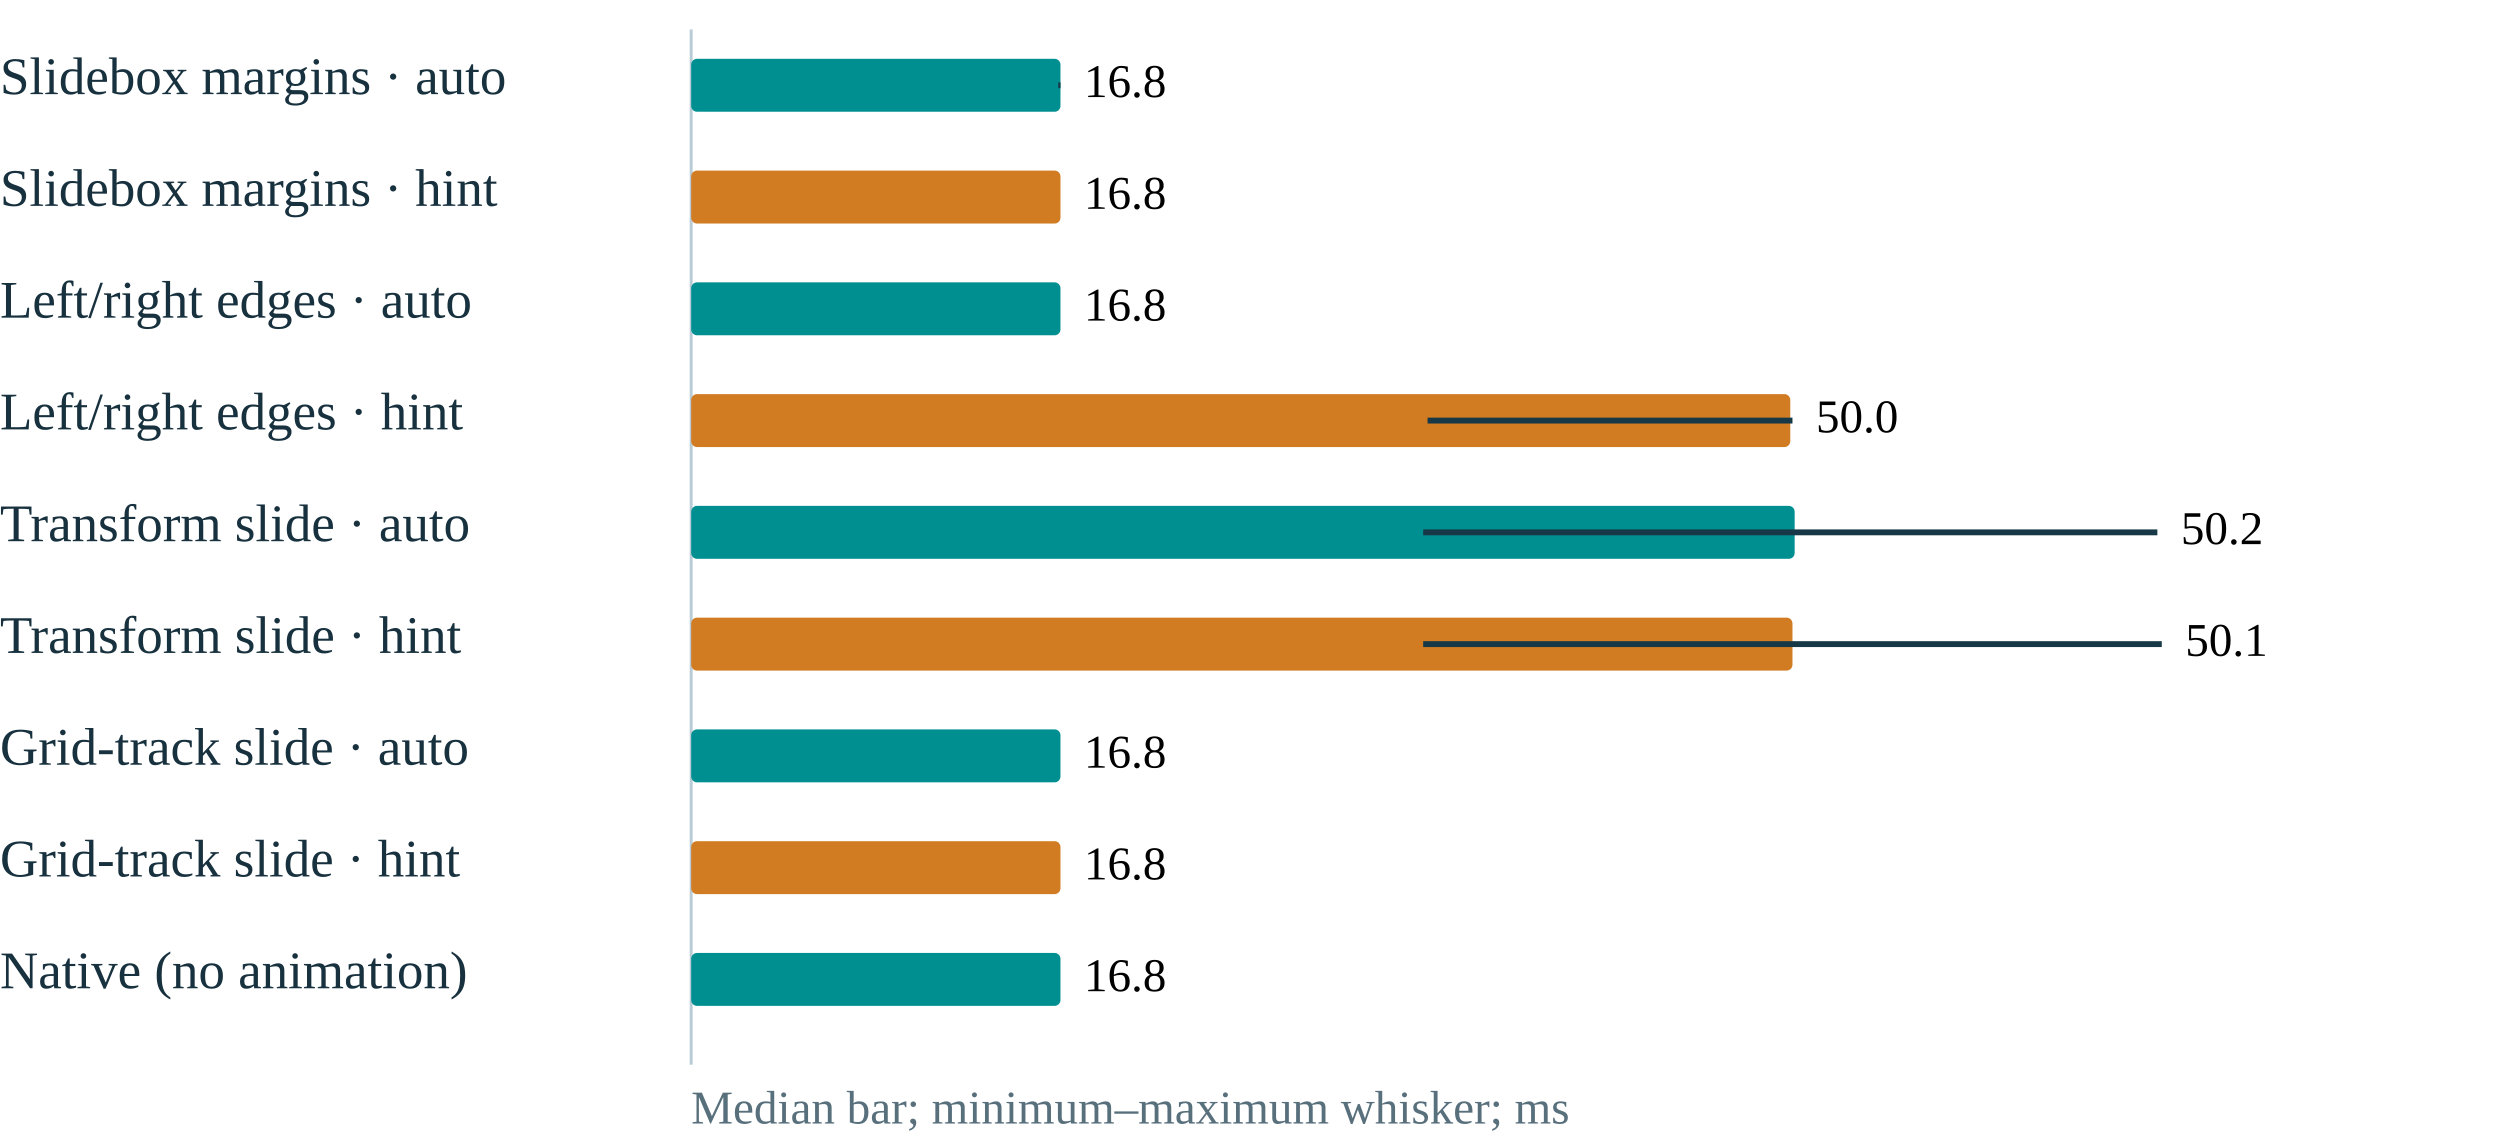
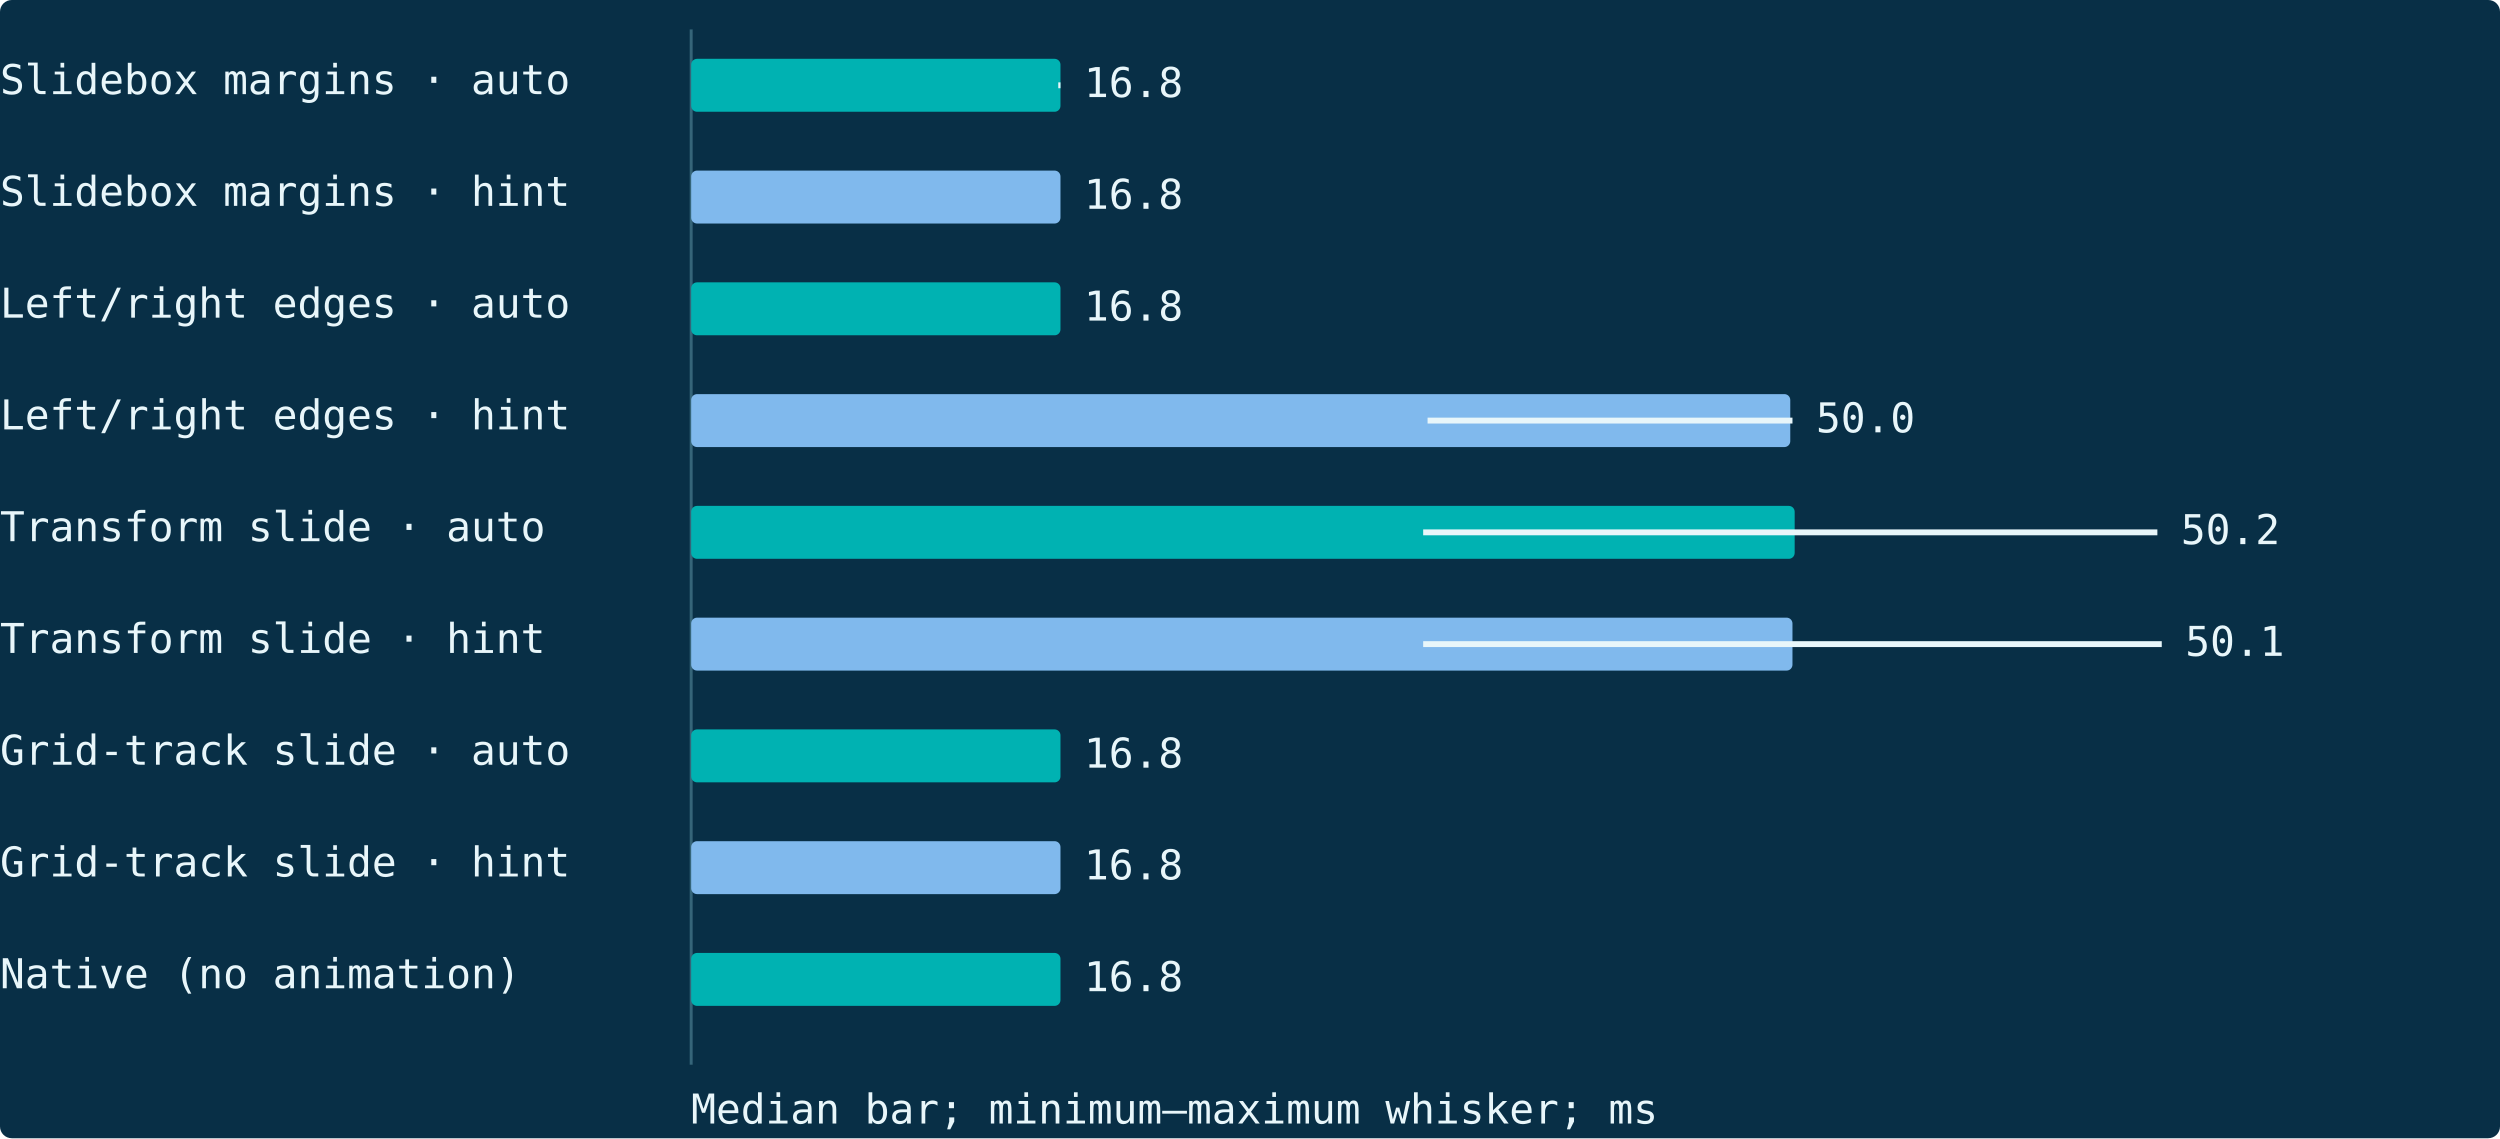
<svg xmlns="http://www.w3.org/2000/svg" viewBox="0 0 850 387" role="img" aria-label="95th-percentile callback interval, 500 controls">
-   <line x1="235" x2="235" y1="10" y2="362" stroke="#b9ccd6" />
-   <text x="0" y="32" font-size="18" fill="#18313e">Slidebox margins · auto</text>
-   <rect x="235" y="20" width="125.561" height="18" rx="2" fill="#008f91" />
-   <line x1="359.813" x2="360.561" y1="29" y2="29" stroke="#173847" stroke-width="2" />
+   <style data-brand="nabous">text{font-family:"Cascadia Mono","SFMono-Regular",Consolas,monospace;fill:#e8f6fa;font-size:14px}svg{color-scheme:dark}</style>
+   <rect data-brand="nabous" width="100%" height="100%" rx="4" fill="#082f46" />
+   <line x1="235" x2="235" y1="10" y2="362" stroke="#8ac9d859" />
+   <text x="0" y="32" font-size="18" fill="#e8f6fa">Slidebox margins · auto</text>
+   <rect x="235" y="20" width="125.561" height="18" rx="2" fill="#00b2b2" />
+   <line x1="359.813" x2="360.561" y1="29" y2="29" stroke="#e8f6fa" stroke-width="2" />
  <text x="368.561" y="33" font-size="16">16.8</text>
-   <text x="0" y="70" font-size="18" fill="#18313e">Slidebox margins · hint</text>
-   <rect x="235" y="58" width="125.561" height="18" rx="2" fill="#d17b22" />
-   <line x1="360.561" x2="360.561" y1="67" y2="67" stroke="#173847" stroke-width="2" />
+   <text x="0" y="70" font-size="18" fill="#e8f6fa">Slidebox margins · hint</text>
+   <rect x="235" y="58" width="125.561" height="18" rx="2" fill="#80b9ed" />
+   <line x1="360.561" x2="360.561" y1="67" y2="67" stroke="#e8f6fa" stroke-width="2" />
  <text x="368.561" y="71" font-size="16">16.8</text>
-   <text x="0" y="108" font-size="18" fill="#18313e">Left/right edges · auto</text>
-   <rect x="235" y="96" width="125.561" height="18" rx="2" fill="#008f91" />
-   <line x1="360.561" x2="360.561" y1="105" y2="105" stroke="#173847" stroke-width="2" />
+   <text x="0" y="108" font-size="18" fill="#e8f6fa">Left/right edges · auto</text>
+   <rect x="235" y="96" width="125.561" height="18" rx="2" fill="#00b2b2" />
+   <line x1="360.561" x2="360.561" y1="105" y2="105" stroke="#e8f6fa" stroke-width="2" />
  <text x="368.561" y="109" font-size="16">16.8</text>
-   <text x="0" y="146" font-size="18" fill="#18313e">Left/right edges · hint</text>
-   <rect x="235" y="134" width="373.692" height="18" rx="2" fill="#d17b22" />
-   <line x1="485.374" x2="609.439" y1="143" y2="143" stroke="#173847" stroke-width="2" />
+   <text x="0" y="146" font-size="18" fill="#e8f6fa">Left/right edges · hint</text>
+   <rect x="235" y="134" width="373.692" height="18" rx="2" fill="#80b9ed" />
+   <line x1="485.374" x2="609.439" y1="143" y2="143" stroke="#e8f6fa" stroke-width="2" />
  <text x="617.439" y="147" font-size="16">50.0</text>
-   <text x="0" y="184" font-size="18" fill="#18313e">Transform slide · auto</text>
-   <rect x="235" y="172" width="375.187" height="18" rx="2" fill="#008f91" />
-   <line x1="483.879" x2="733.505" y1="181" y2="181" stroke="#173847" stroke-width="2" />
+   <text x="0" y="184" font-size="18" fill="#e8f6fa">Transform slide · auto</text>
+   <rect x="235" y="172" width="375.187" height="18" rx="2" fill="#00b2b2" />
+   <line x1="483.879" x2="733.505" y1="181" y2="181" stroke="#e8f6fa" stroke-width="2" />
  <text x="741.505" y="185" font-size="16">50.2</text>
-   <text x="0" y="222" font-size="18" fill="#18313e">Transform slide · hint</text>
-   <rect x="235" y="210" width="374.439" height="18" rx="2" fill="#d17b22" />
-   <line x1="483.879" x2="735" y1="219" y2="219" stroke="#173847" stroke-width="2" />
+   <text x="0" y="222" font-size="18" fill="#e8f6fa">Transform slide · hint</text>
+   <rect x="235" y="210" width="374.439" height="18" rx="2" fill="#80b9ed" />
+   <line x1="483.879" x2="735" y1="219" y2="219" stroke="#e8f6fa" stroke-width="2" />
  <text x="743" y="223" font-size="16">50.1</text>
-   <text x="0" y="260" font-size="18" fill="#18313e">Grid-track slide · auto</text>
-   <rect x="235" y="248" width="125.561" height="18" rx="2" fill="#008f91" />
-   <line x1="360.561" x2="360.561" y1="257" y2="257" stroke="#173847" stroke-width="2" />
+   <text x="0" y="260" font-size="18" fill="#e8f6fa">Grid-track slide · auto</text>
+   <rect x="235" y="248" width="125.561" height="18" rx="2" fill="#00b2b2" />
+   <line x1="360.561" x2="360.561" y1="257" y2="257" stroke="#e8f6fa" stroke-width="2" />
  <text x="368.561" y="261" font-size="16">16.8</text>
-   <text x="0" y="298" font-size="18" fill="#18313e">Grid-track slide · hint</text>
-   <rect x="235" y="286" width="125.561" height="18" rx="2" fill="#d17b22" />
-   <line x1="360.561" x2="360.561" y1="295" y2="295" stroke="#173847" stroke-width="2" />
+   <text x="0" y="298" font-size="18" fill="#e8f6fa">Grid-track slide · hint</text>
+   <rect x="235" y="286" width="125.561" height="18" rx="2" fill="#80b9ed" />
+   <line x1="360.561" x2="360.561" y1="295" y2="295" stroke="#e8f6fa" stroke-width="2" />
  <text x="368.561" y="299" font-size="16">16.8</text>
-   <text x="0" y="336" font-size="18" fill="#18313e">Native (no animation) </text>
-   <rect x="235" y="324" width="125.561" height="18" rx="2" fill="#008f91" />
-   <line x1="360.561" x2="360.561" y1="333" y2="333" stroke="#173847" stroke-width="2" />
+   <text x="0" y="336" font-size="18" fill="#e8f6fa">Native (no animation) </text>
+   <rect x="235" y="324" width="125.561" height="18" rx="2" fill="#00b2b2" />
+   <line x1="360.561" x2="360.561" y1="333" y2="333" stroke="#e8f6fa" stroke-width="2" />
  <text x="368.561" y="337" font-size="16">16.8</text>
  <text x="235" y="382" fill="#586f7c" font-size="16">Median bar; minimum–maximum whisker; ms</text>
</svg>
